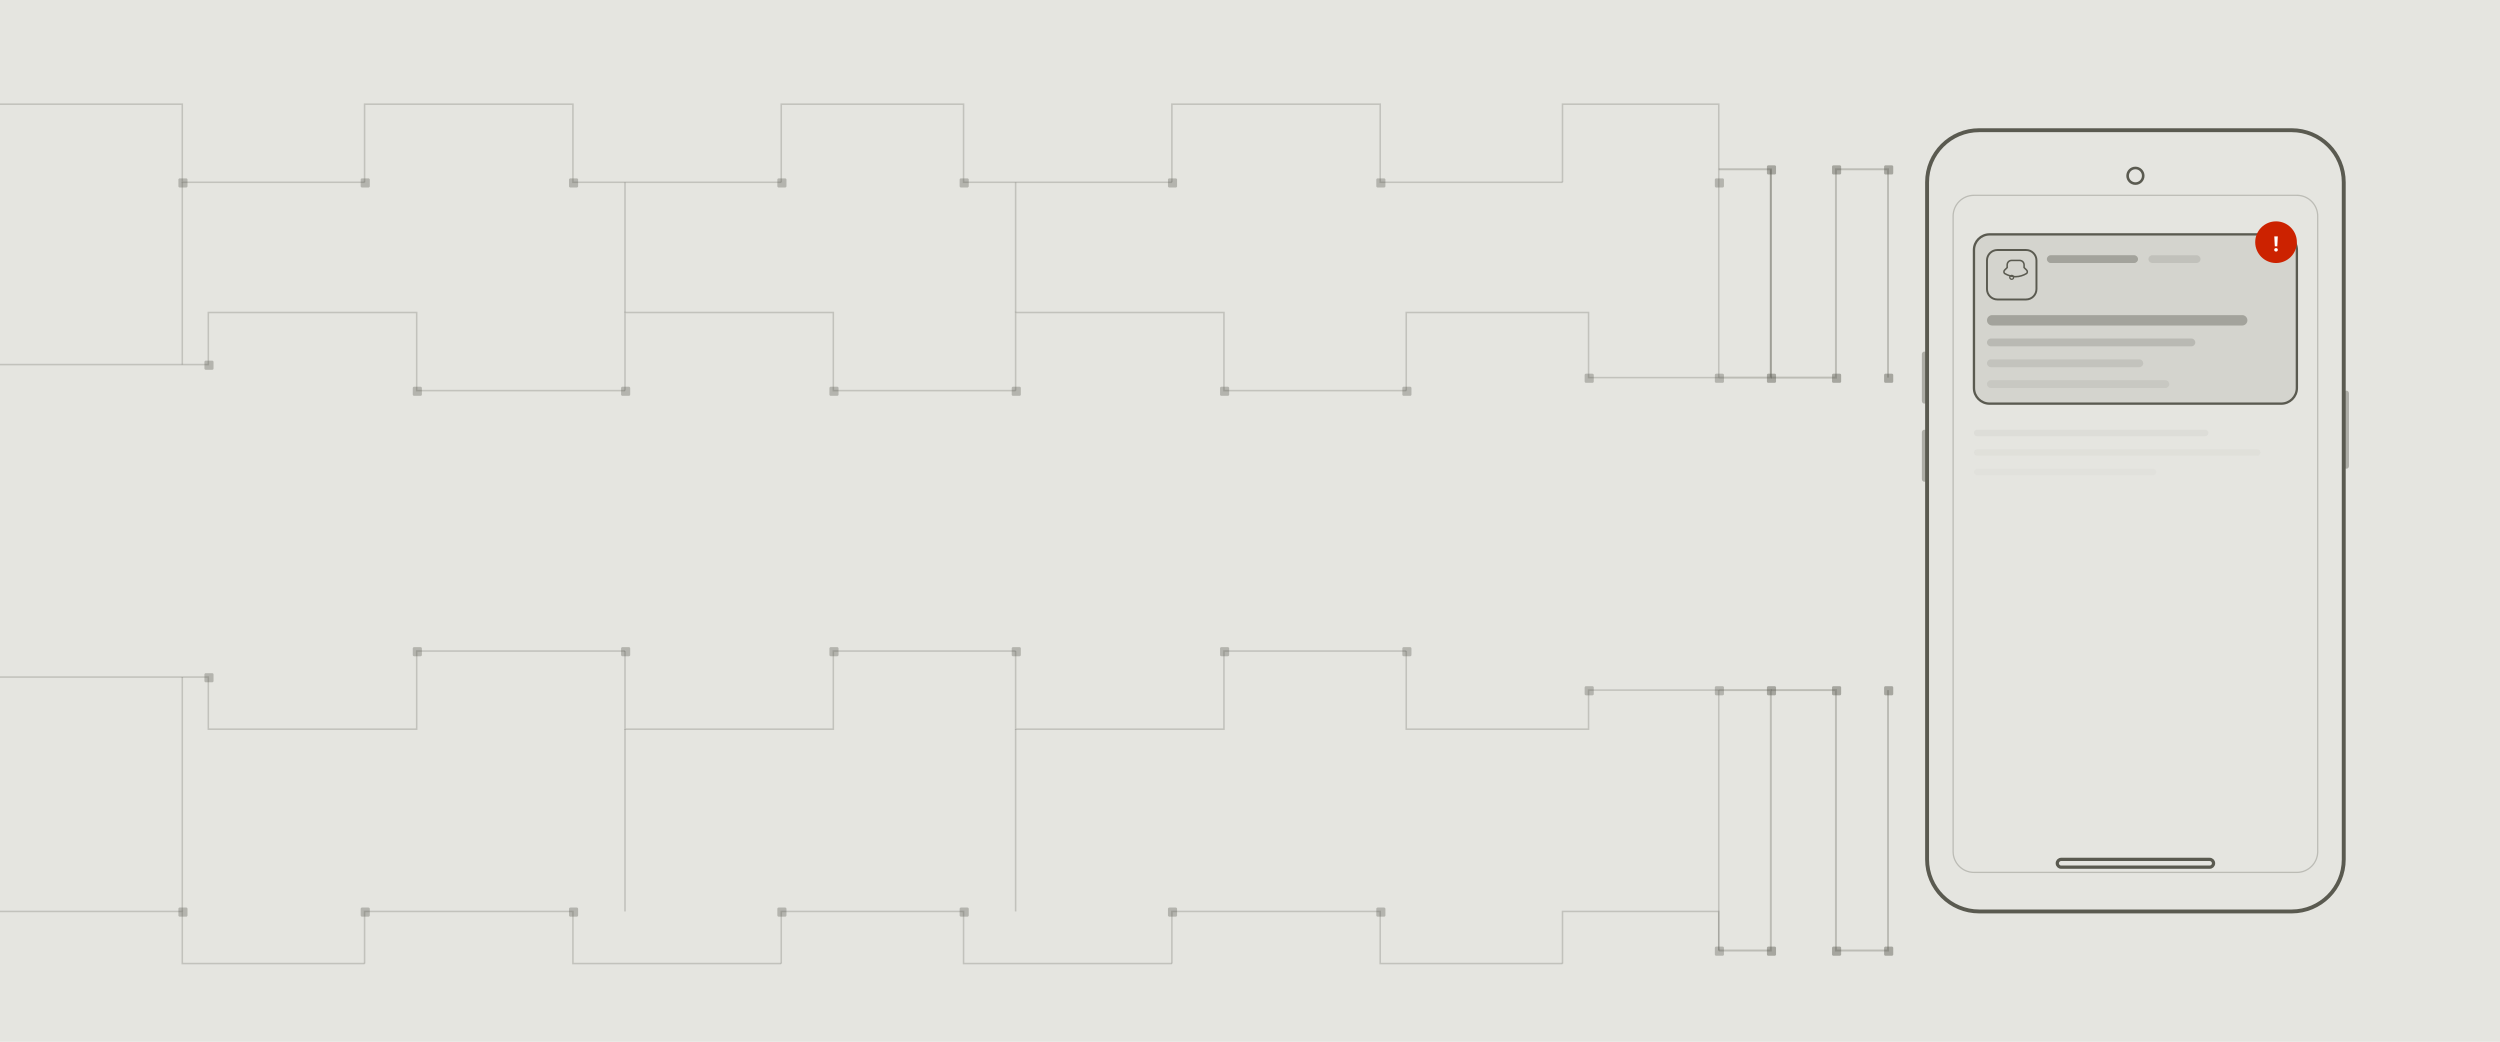
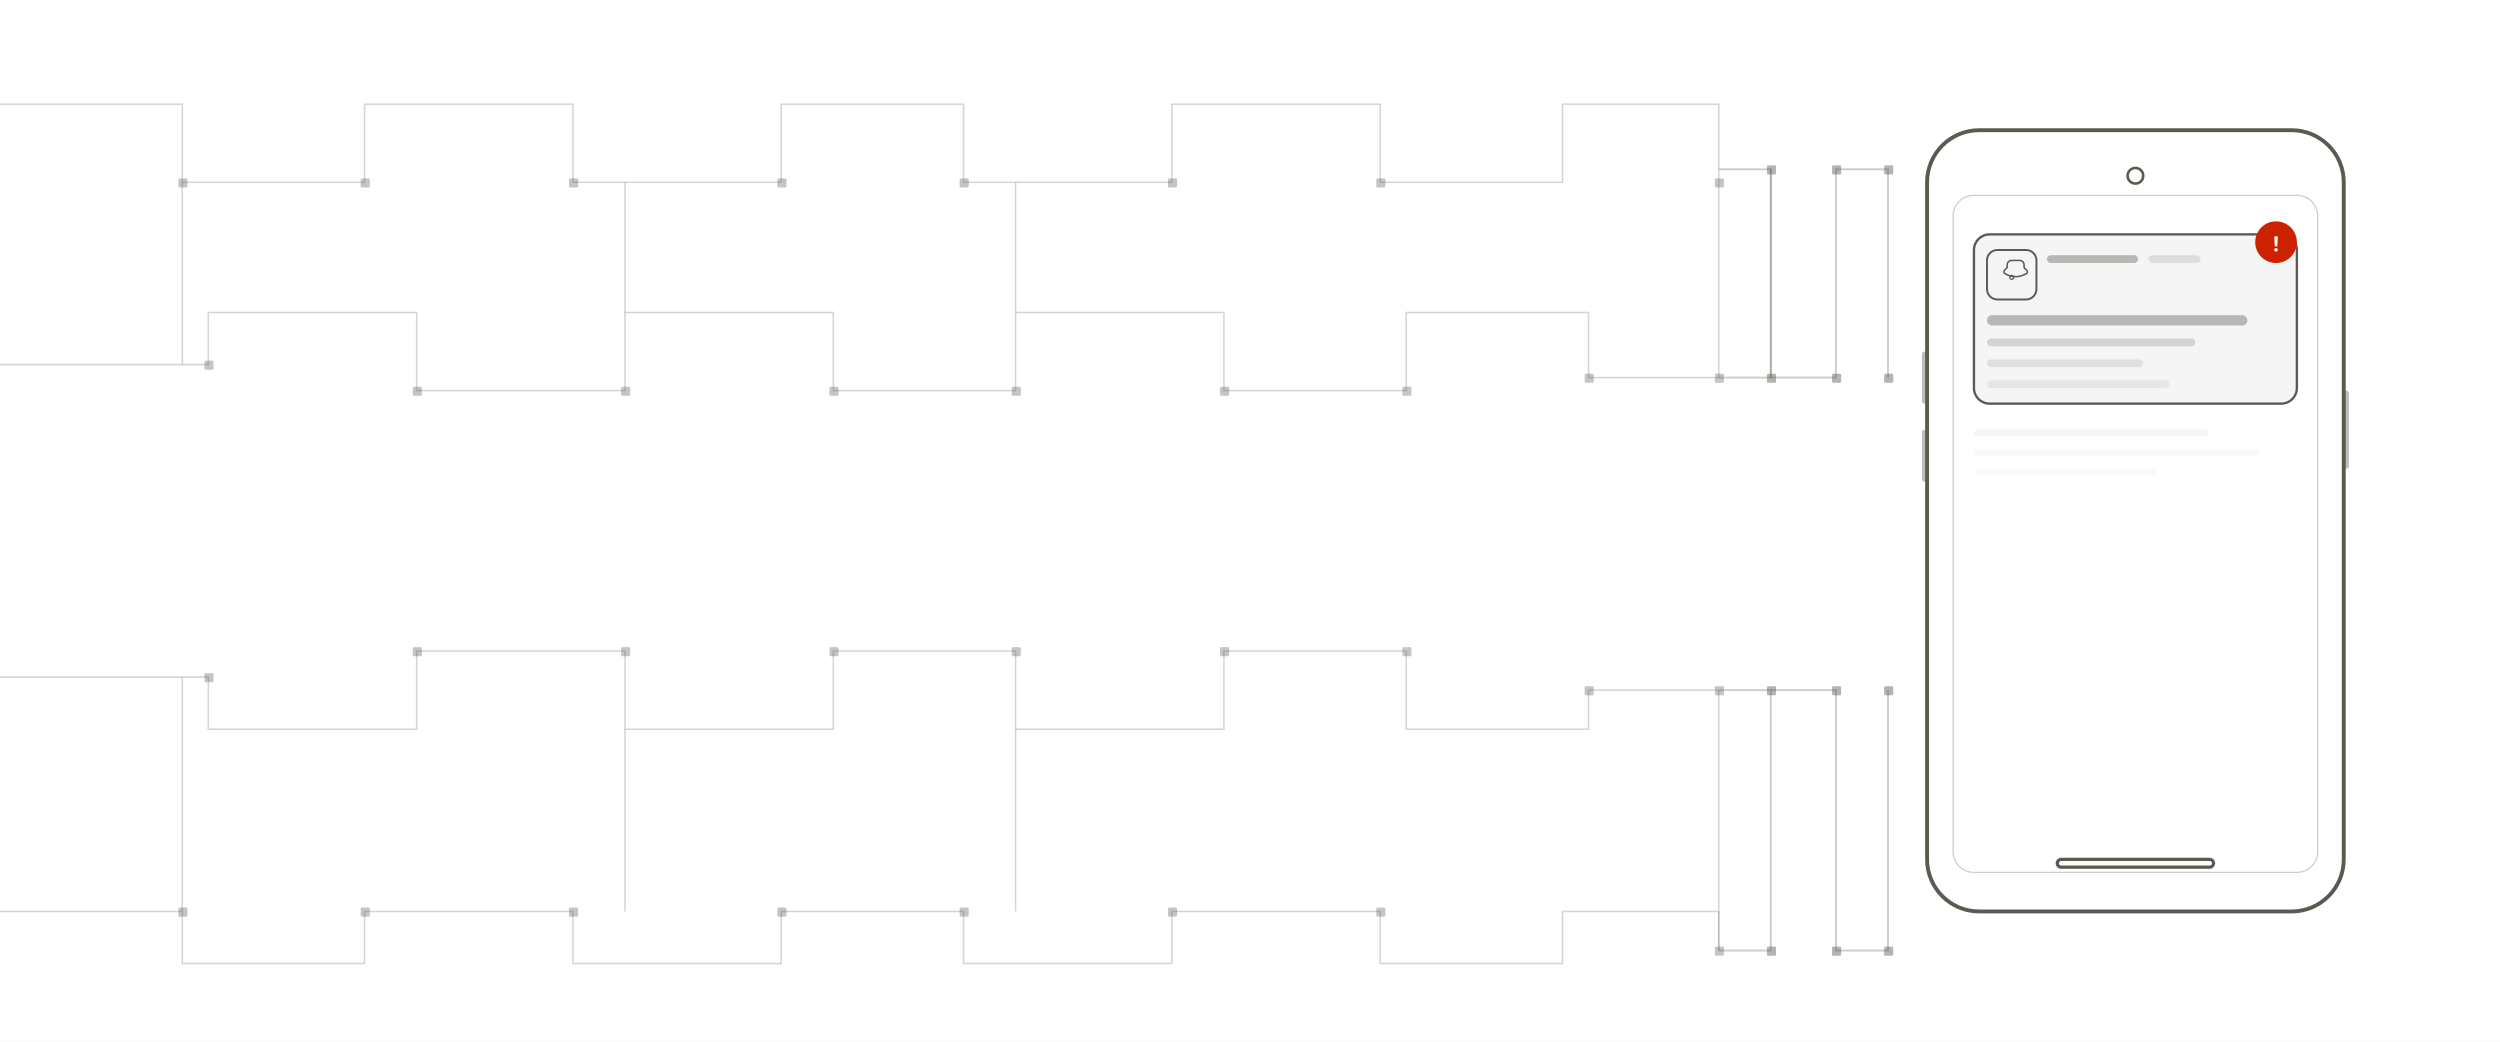
<svg xmlns="http://www.w3.org/2000/svg" viewBox="0 0 1920 800" width="1920" height="800">
-   <rect width="1920" height="800" fill="#e5e5e0" />
+   <rect width="1920" height="800" fill="#ffffff" />
  <g stroke="#5a5a50" stroke-opacity="0.25" fill="none" stroke-width="1.2">
    <polyline points="0,80 140,80 140,140 280,140" />
    <polyline points="280,140 280,80 440,80 440,140 600,140" />
    <polyline points="600,140 600,80 740,80 740,140 900,140" />
    <polyline points="900,140 900,80 1060,80 1060,140 1200,140" />
    <polyline points="1200,140 1200,80 1320,80 1320,130" />
    <polyline points="0,280 160,280 160,240 320,240 320,300 480,300" />
    <polyline points="480,300 480,240 640,240 640,300 780,300" />
    <polyline points="780,300 780,240 940,240 940,300 1080,300" />
    <polyline points="1080,300 1080,240 1220,240 1220,290 1320,290" />
    <polyline points="0,520 160,520 160,560 320,560 320,500 480,500" />
    <polyline points="480,500 480,560 640,560 640,500 780,500" />
    <polyline points="780,500 780,560 940,560 940,500 1080,500" />
    <polyline points="1080,500 1080,560 1220,560 1220,530 1320,530" />
    <polyline points="0,700 140,700 140,740 280,740" />
    <polyline points="280,740 280,700 440,700 440,740 600,740" />
    <polyline points="600,740 600,700 740,700 740,740 900,740" />
    <polyline points="900,740 900,700 1060,700 1060,740 1200,740" />
    <polyline points="1200,740 1200,700 1320,700 1320,730" />
    <polyline points="140,140 140,280" />
    <polyline points="480,140 480,240" />
    <polyline points="780,140 780,240" />
    <polyline points="140,520 140,700" />
    <polyline points="480,560 480,700" />
    <polyline points="780,560 780,700" />
    <polyline points="1320,130 1320,290" />
    <polyline points="1320,530 1320,730" />
  </g>
  <g fill="#5a5a50" fill-opacity="0.35">
    <rect x="137" y="137" width="7" height="7" rx="1" />
    <rect x="277" y="137" width="7" height="7" rx="1" />
    <rect x="437" y="137" width="7" height="7" rx="1" />
    <rect x="597" y="137" width="7" height="7" rx="1" />
    <rect x="737" y="137" width="7" height="7" rx="1" />
    <rect x="897" y="137" width="7" height="7" rx="1" />
    <rect x="1057" y="137" width="7" height="7" rx="1" />
    <rect x="157" y="277" width="7" height="7" rx="1" />
    <rect x="317" y="297" width="7" height="7" rx="1" />
    <rect x="477" y="297" width="7" height="7" rx="1" />
    <rect x="637" y="297" width="7" height="7" rx="1" />
    <rect x="777" y="297" width="7" height="7" rx="1" />
    <rect x="937" y="297" width="7" height="7" rx="1" />
    <rect x="1077" y="297" width="7" height="7" rx="1" />
    <rect x="1217" y="287" width="7" height="7" rx="1" />
    <rect x="157" y="517" width="7" height="7" rx="1" />
    <rect x="317" y="497" width="7" height="7" rx="1" />
    <rect x="477" y="497" width="7" height="7" rx="1" />
    <rect x="637" y="497" width="7" height="7" rx="1" />
    <rect x="777" y="497" width="7" height="7" rx="1" />
    <rect x="937" y="497" width="7" height="7" rx="1" />
    <rect x="1077" y="497" width="7" height="7" rx="1" />
    <rect x="1217" y="527" width="7" height="7" rx="1" />
    <rect x="137" y="697" width="7" height="7" rx="1" />
    <rect x="277" y="697" width="7" height="7" rx="1" />
    <rect x="437" y="697" width="7" height="7" rx="1" />
    <rect x="597" y="697" width="7" height="7" rx="1" />
    <rect x="737" y="697" width="7" height="7" rx="1" />
    <rect x="897" y="697" width="7" height="7" rx="1" />
    <rect x="1057" y="697" width="7" height="7" rx="1" />
    <rect x="1317" y="287" width="7" height="7" rx="1" />
    <rect x="1317" y="527" width="7" height="7" rx="1" />
    <rect x="1317" y="137" width="7" height="7" rx="1" />
    <rect x="1317" y="727" width="7" height="7" rx="1" />
  </g>
  <g stroke="#5a5a50" stroke-opacity="0.3" fill="none" stroke-width="1.5">
    <polyline points="1320,130 1360,130 1360,290 1320,290" />
    <polyline points="1320,530 1360,530 1360,730 1320,730" />
    <polyline points="1360,130 1360,290" />
    <polyline points="1360,290 1410,290 1410,130 1450,130 1450,290" />
    <polyline points="1360,530 1410,530 1410,730 1450,730 1450,530" />
  </g>
  <g fill="#5a5a50" fill-opacity="0.45">
    <rect x="1357" y="127" width="7" height="7" rx="1" />
    <rect x="1357" y="287" width="7" height="7" rx="1" />
    <rect x="1357" y="527" width="7" height="7" rx="1" />
    <rect x="1357" y="727" width="7" height="7" rx="1" />
    <rect x="1407" y="287" width="7" height="7" rx="1" />
    <rect x="1407" y="127" width="7" height="7" rx="1" />
    <rect x="1407" y="527" width="7" height="7" rx="1" />
    <rect x="1407" y="727" width="7" height="7" rx="1" />
    <rect x="1447" y="127" width="7" height="7" rx="1" />
    <rect x="1447" y="287" width="7" height="7" rx="1" />
    <rect x="1447" y="527" width="7" height="7" rx="1" />
    <rect x="1447" y="727" width="7" height="7" rx="1" />
  </g>
-   <rect x="1480" y="100" width="320" height="600" rx="40" fill="#e5e5e0" stroke="#5a5a50" stroke-width="3" />
+   <rect x="1480" y="100" width="320" height="600" rx="40" fill="#ffffff" stroke="#5a5a50" stroke-width="3" />
  <rect x="1500" y="150" width="280" height="520" rx="16" fill="none" stroke="#5a5a50" stroke-width="1" stroke-opacity="0.3" />
  <circle cx="1640" cy="135" r="6" fill="none" stroke="#5a5a50" stroke-width="2" />
  <rect x="1580" y="660" width="120" height="6" rx="3" fill="none" stroke="#5a5a50" stroke-width="2.5" />
  <rect x="1476" y="270" width="4" height="40" rx="2" fill="#5a5a50" opacity="0.4" />
  <rect x="1476" y="330" width="4" height="40" rx="2" fill="#5a5a50" opacity="0.4" />
  <rect x="1800" y="300" width="4" height="60" rx="2" fill="#5a5a50" opacity="0.4" />
-   <rect x="1516" y="180" width="248" height="130" rx="12" fill="#d4d4ce" stroke="#5a5a50" stroke-width="1.8" />
+   <rect x="1516" y="180" width="248" height="130" rx="12" fill="#f5f5f5" stroke="#5a5a50" stroke-width="1.8" />
  <rect x="1526" y="192" width="38" height="38" rx="8" fill="none" stroke="#5a5a50" stroke-width="1.5" />
  <path d="M1545,200c-2,0-3.5,1.5-3.5,3.5v2l-2,2c-0.8,0.8-0.5,2,0,2.5c2.5,1.5,5.5,2.5,8.5,2.5s6-1,8.5-2.5c0.5-0.5,0.8-1.7,0-2.5l-2-2v-2c0-2-1.5-3.5-3.5-3.5z" fill="none" stroke="#5a5a50" stroke-width="1.2" />
  <circle cx="1545" cy="213" r="1.5" fill="none" stroke="#5a5a50" stroke-width="1" />
  <rect x="1572" y="196" width="70" height="6" rx="3" fill="#5a5a50" opacity="0.4" />
  <rect x="1650" y="196" width="40" height="6" rx="3" fill="#5a5a50" opacity="0.15" />
  <rect x="1526" y="242" width="200" height="8" rx="4" fill="#5a5a50" opacity="0.4" />
  <rect x="1526" y="260" width="160" height="6" rx="3" fill="#5a5a50" opacity="0.22" />
  <rect x="1526" y="276" width="120" height="6" rx="3" fill="#5a5a50" opacity="0.14" />
  <rect x="1526" y="292" width="140" height="6" rx="3" fill="#5a5a50" opacity="0.1" />
  <circle cx="1748" cy="186" r="16" fill="#cc2200" />
  <text x="1748" y="193" text-anchor="middle" font-family="sans-serif" font-size="16" font-weight="bold" fill="#fff">!</text>
  <rect x="1516" y="330" width="180" height="5" rx="2.5" fill="#5a5a50" opacity="0.06" />
  <rect x="1516" y="345" width="220" height="5" rx="2.5" fill="#5a5a50" opacity="0.04" />
  <rect x="1516" y="360" width="140" height="5" rx="2.5" fill="#5a5a50" opacity="0.03" />
</svg>
